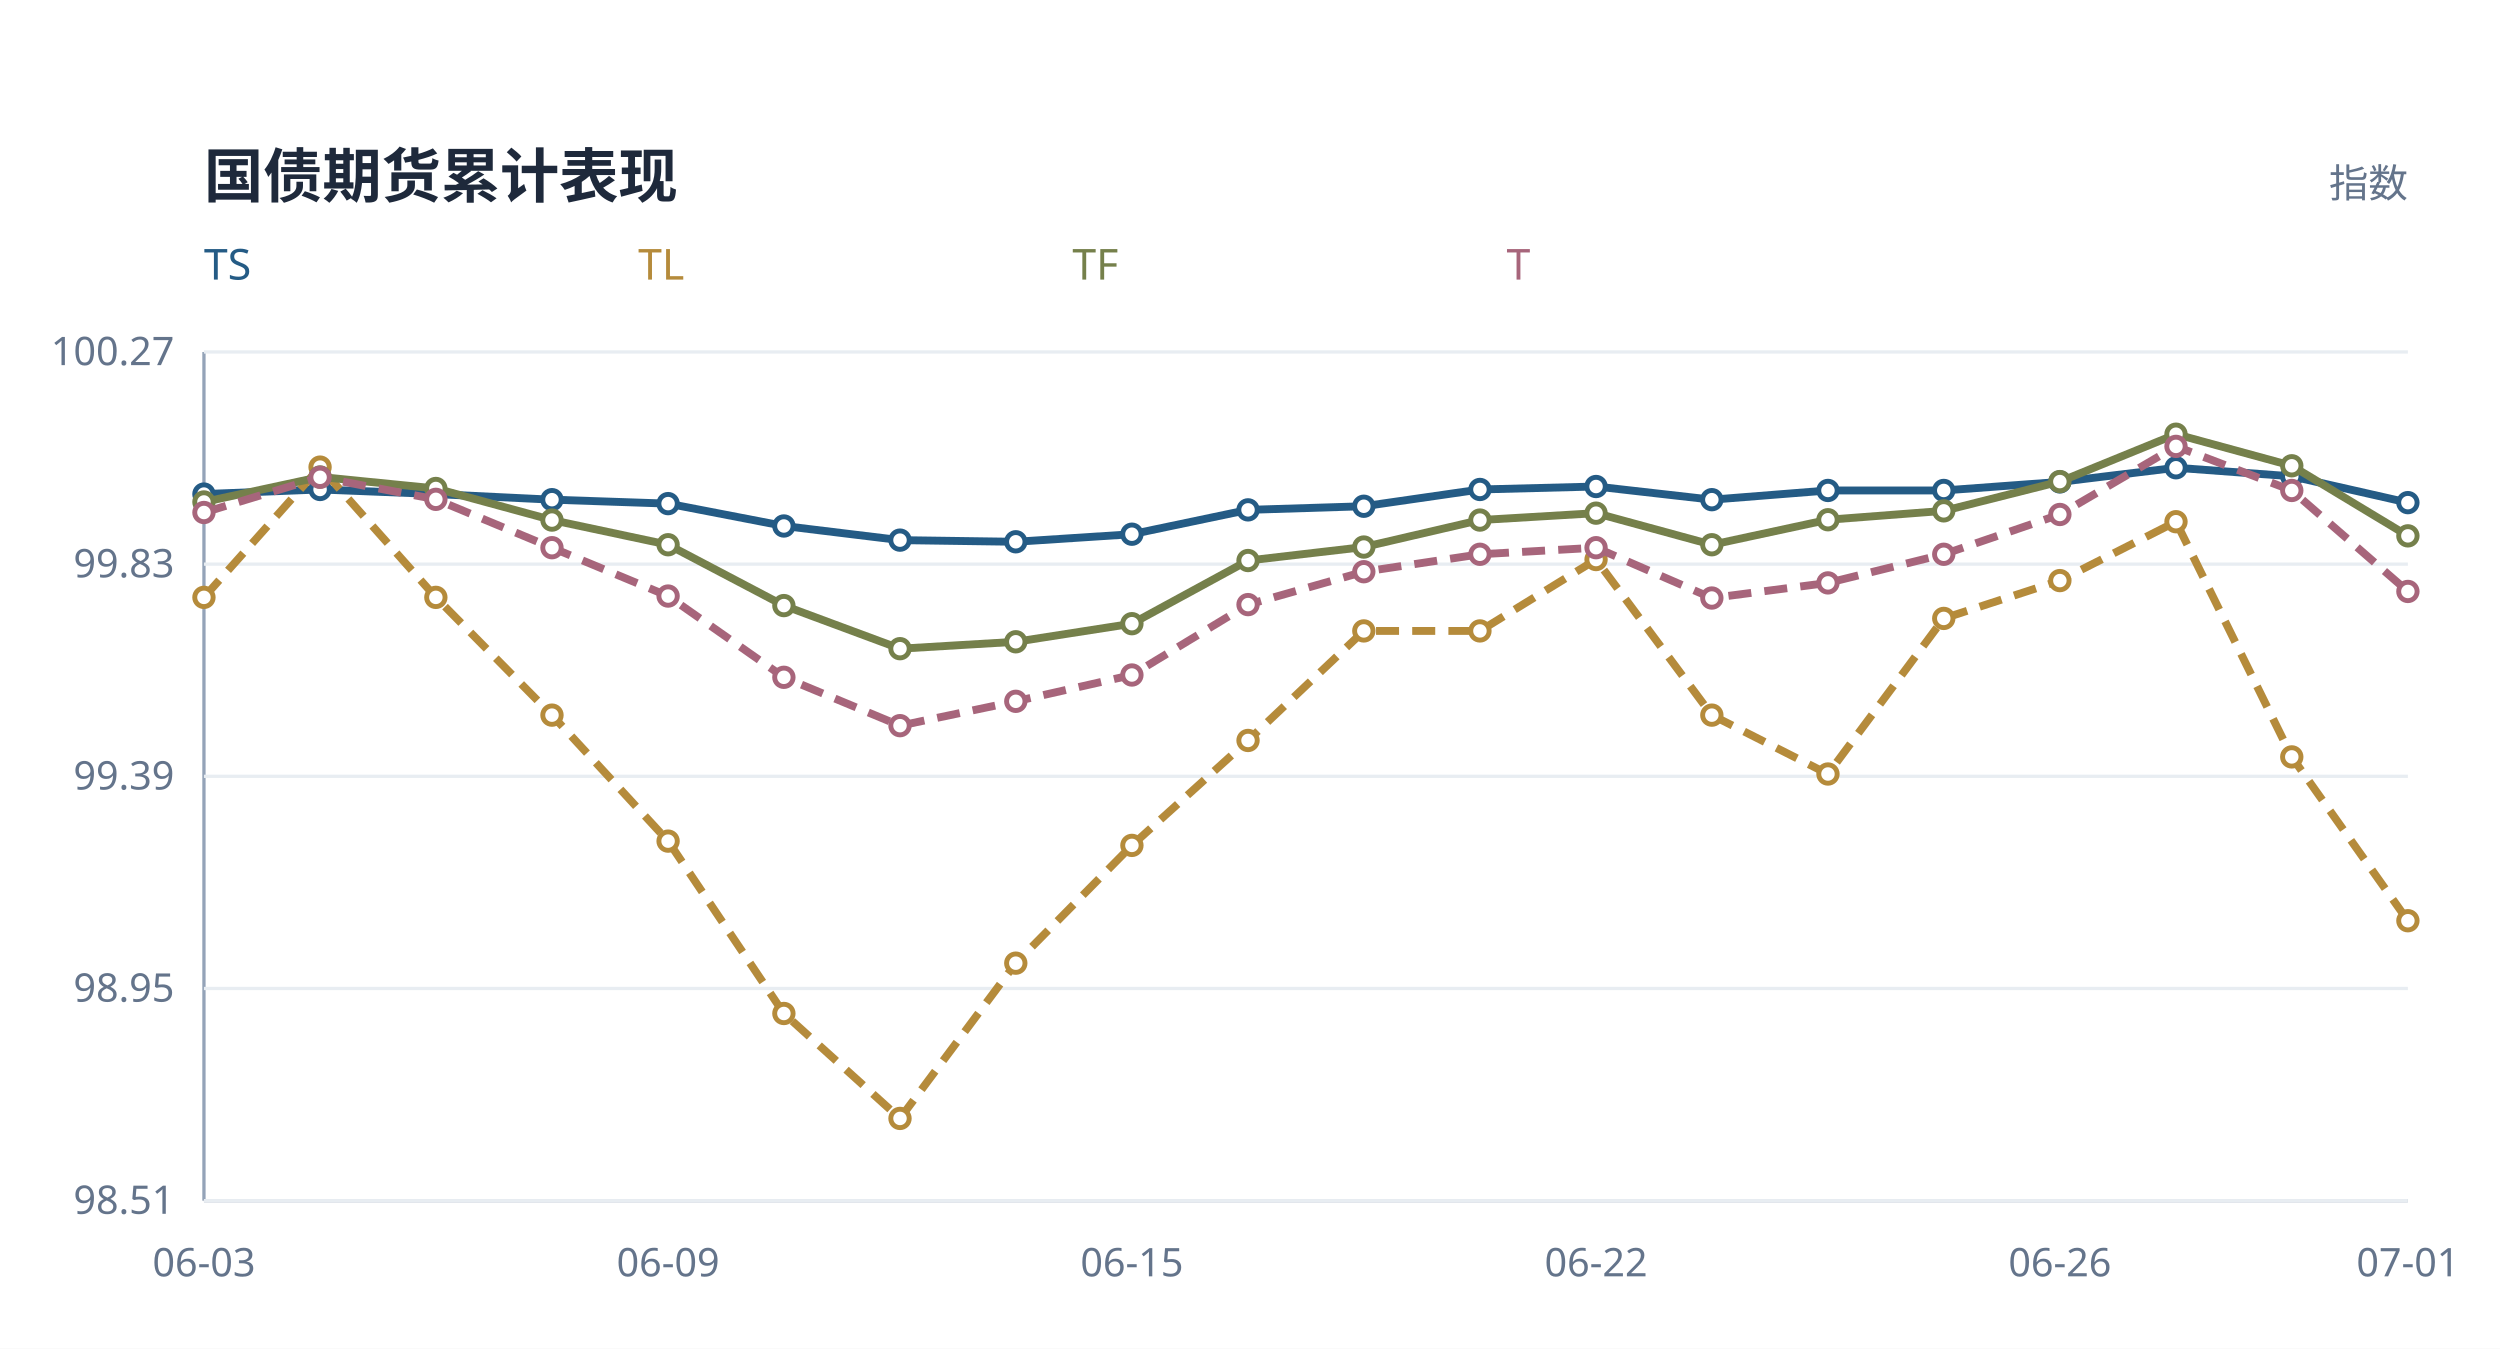
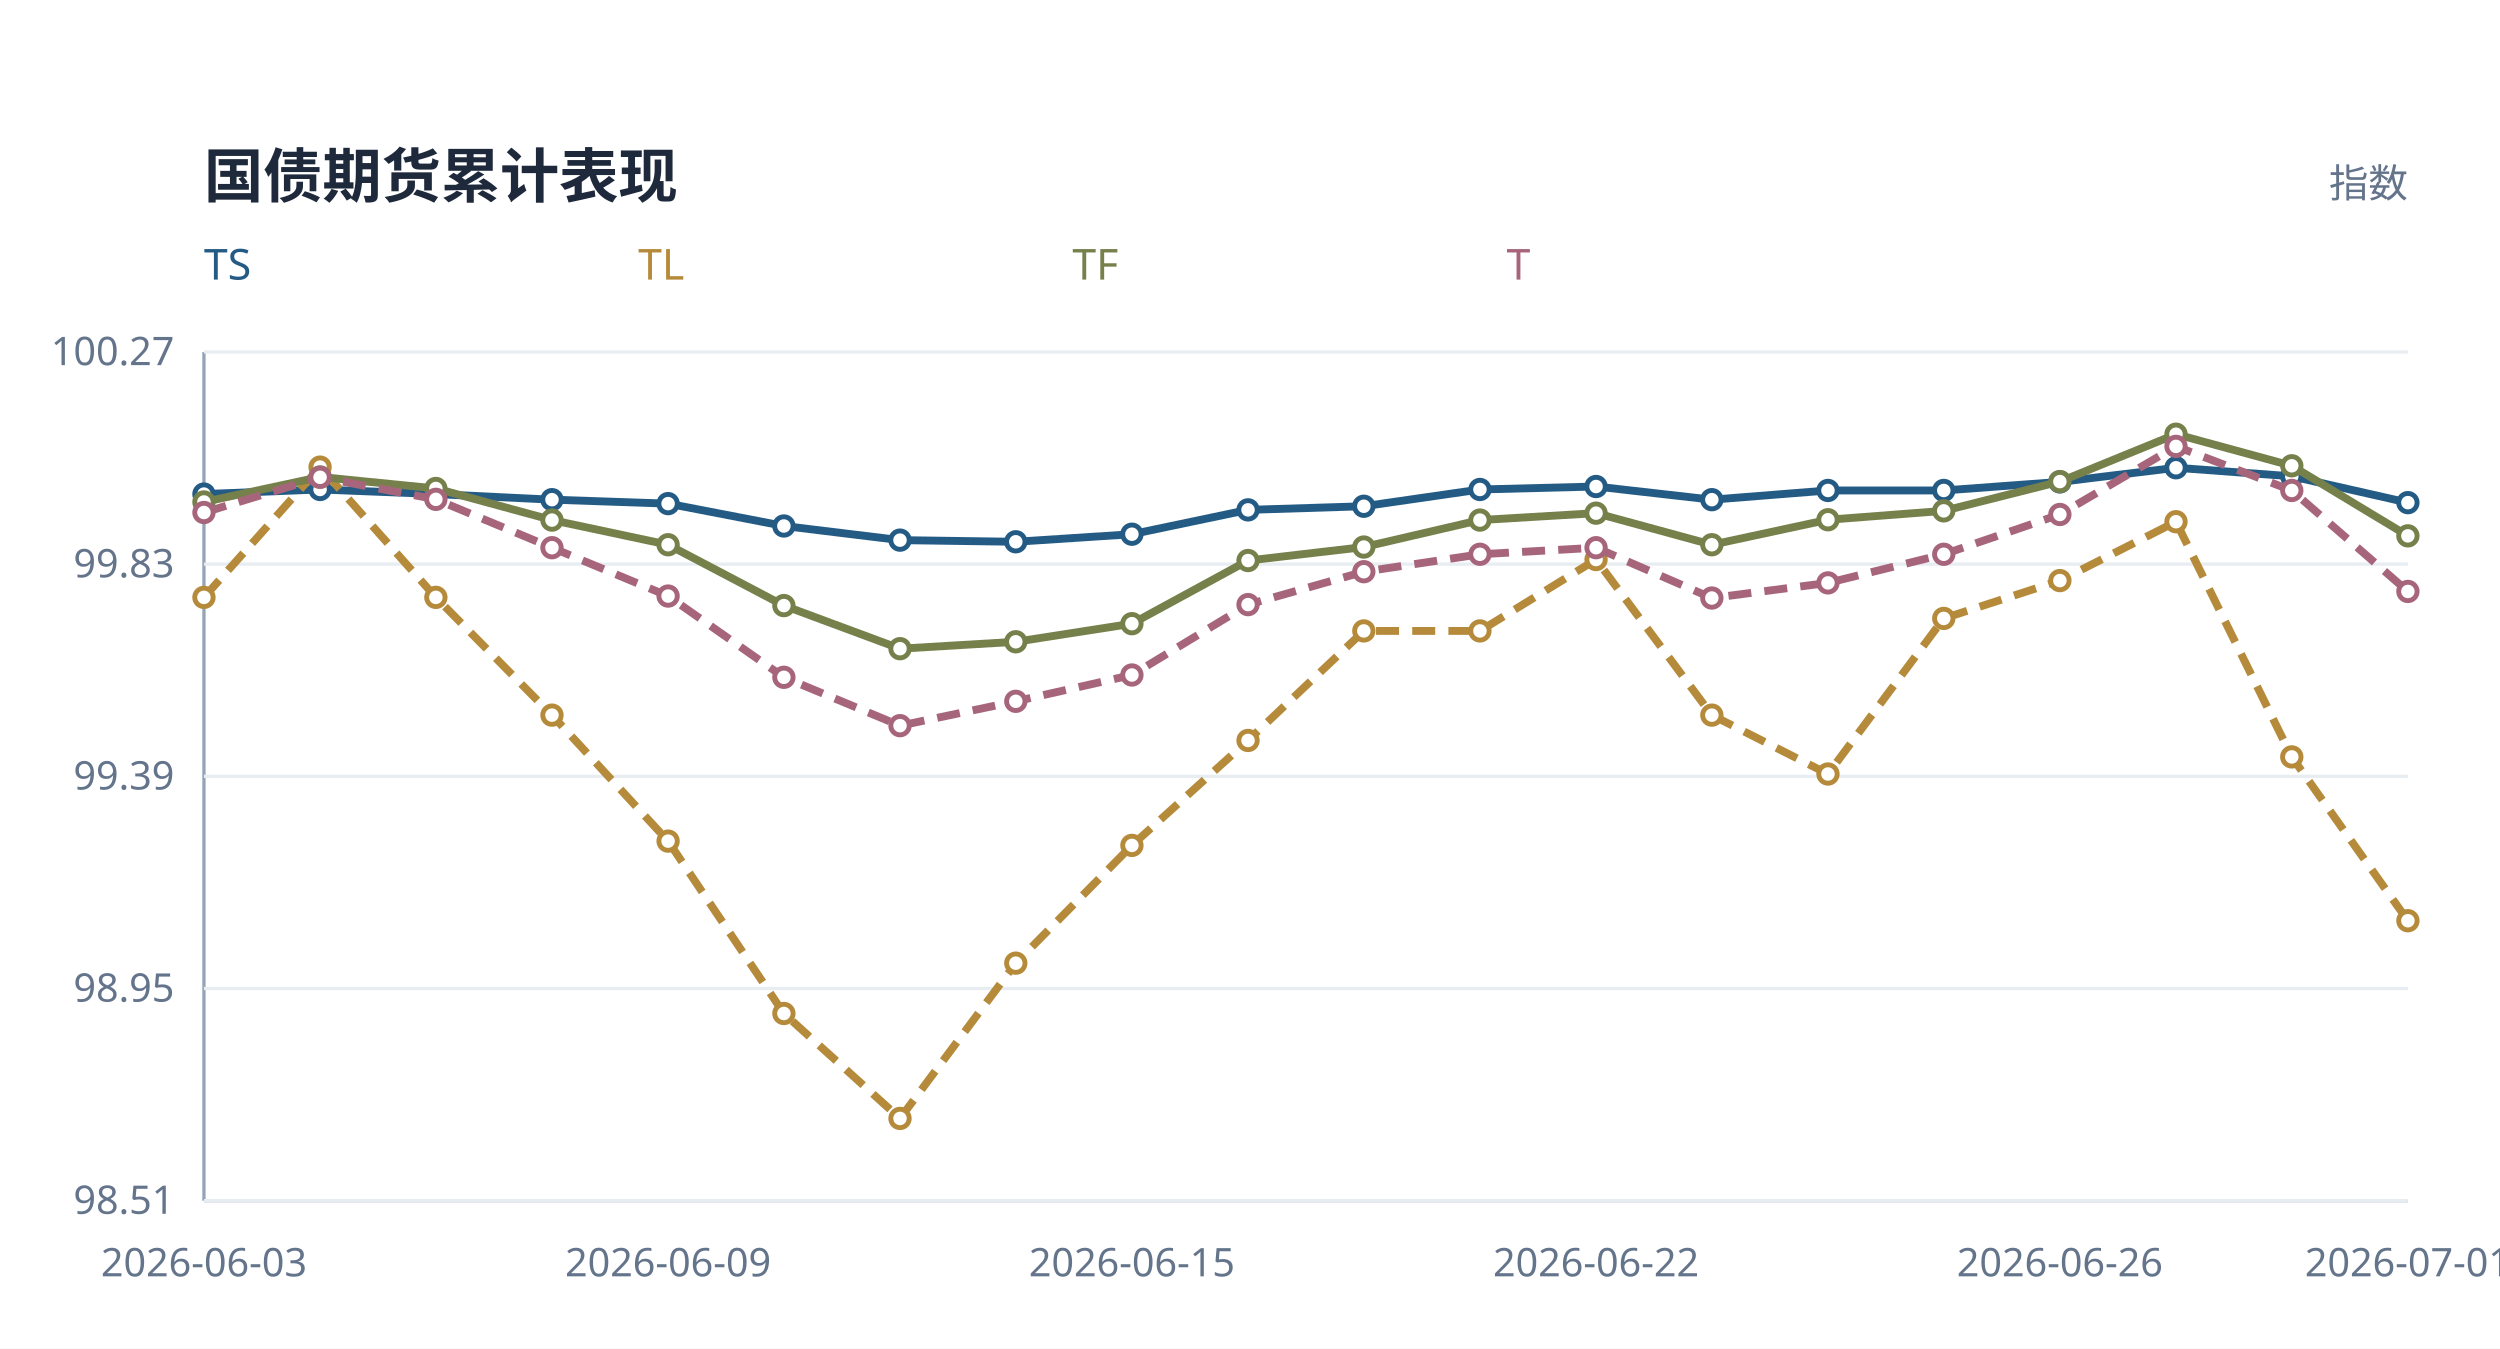
<svg xmlns="http://www.w3.org/2000/svg" width="760" height="410" viewBox="0 0 760 410">
  <rect width="100%" height="100%" fill="white" />
  <text x="62" y="60" font-family="sans-serif" fill="#1e293b" font-size="18" font-weight="600">国债期货累计表现</text>
  <line x1="62" y1="107" x2="62" y2="365" stroke="#94a3b8" />
  <line x1="62" y1="365" x2="732" y2="365" stroke="#94a3b8" />
  <line x1="62" y1="365.0" x2="732" y2="365.0" stroke="#e8edf2" />
  <text x="53" y="369.0" text-anchor="end" font-family="sans-serif" fill="#64748b" font-size="12">98.51</text>
  <line x1="62" y1="300.5" x2="732" y2="300.5" stroke="#e8edf2" />
  <text x="53" y="304.5" text-anchor="end" font-family="sans-serif" fill="#64748b" font-size="12">98.95</text>
  <line x1="62" y1="236.0" x2="732" y2="236.0" stroke="#e8edf2" />
  <text x="53" y="240.0" text-anchor="end" font-family="sans-serif" fill="#64748b" font-size="12">99.39</text>
  <line x1="62" y1="171.5" x2="732" y2="171.5" stroke="#e8edf2" />
  <text x="53" y="175.5" text-anchor="end" font-family="sans-serif" fill="#64748b" font-size="12">99.83</text>
  <line x1="62" y1="107.0" x2="732" y2="107.0" stroke="#e8edf2" />
  <text x="53" y="111.0" text-anchor="end" font-family="sans-serif" fill="#64748b" font-size="12">100.27</text>
  <text x="732" y="60" text-anchor="end" font-family="sans-serif" fill="#64748b" font-size="12">指数</text>
  <polyline points="62.0,150.2 97.3,148.8 132.5,150.2 167.8,151.9 203.1,153.1 238.3,159.9 273.6,164.2 308.8,164.7 344.1,162.4 379.4,155.0 414.6,153.9 449.9,148.8 485.2,147.9 520.4,151.9 555.7,149.1 590.9,149.1 626.2,146.5 661.5,142.2 696.7,144.8 732.0,152.8" fill="none" stroke="#245b85" stroke-width="2.4" />
  <circle cx="62.0" cy="150.2" r="2.8" fill="white" stroke="#245b85" stroke-width="1.5" />
  <circle cx="97.3" cy="148.8" r="2.8" fill="white" stroke="#245b85" stroke-width="1.5" />
  <circle cx="132.5" cy="150.2" r="2.8" fill="white" stroke="#245b85" stroke-width="1.5" />
  <circle cx="167.8" cy="151.9" r="2.8" fill="white" stroke="#245b85" stroke-width="1.5" />
  <circle cx="203.1" cy="153.1" r="2.8" fill="white" stroke="#245b85" stroke-width="1.5" />
  <circle cx="238.3" cy="159.9" r="2.8" fill="white" stroke="#245b85" stroke-width="1.5" />
  <circle cx="273.6" cy="164.2" r="2.8" fill="white" stroke="#245b85" stroke-width="1.5" />
  <circle cx="308.8" cy="164.7" r="2.8" fill="white" stroke="#245b85" stroke-width="1.5" />
  <circle cx="344.1" cy="162.4" r="2.8" fill="white" stroke="#245b85" stroke-width="1.5" />
  <circle cx="379.4" cy="155.0" r="2.8" fill="white" stroke="#245b85" stroke-width="1.5" />
  <circle cx="414.6" cy="153.9" r="2.8" fill="white" stroke="#245b85" stroke-width="1.5" />
  <circle cx="449.9" cy="148.8" r="2.8" fill="white" stroke="#245b85" stroke-width="1.5" />
  <circle cx="485.2" cy="147.9" r="2.8" fill="white" stroke="#245b85" stroke-width="1.5" />
  <circle cx="520.4" cy="151.9" r="2.8" fill="white" stroke="#245b85" stroke-width="1.5" />
  <circle cx="555.7" cy="149.1" r="2.8" fill="white" stroke="#245b85" stroke-width="1.5" />
  <circle cx="590.9" cy="149.1" r="2.8" fill="white" stroke="#245b85" stroke-width="1.5" />
  <circle cx="626.2" cy="146.5" r="2.8" fill="white" stroke="#245b85" stroke-width="1.5" />
  <circle cx="661.5" cy="142.2" r="2.8" fill="white" stroke="#245b85" stroke-width="1.5" />
  <circle cx="696.7" cy="144.8" r="2.8" fill="white" stroke="#245b85" stroke-width="1.5" />
  <circle cx="732.0" cy="152.8" r="2.8" fill="white" stroke="#245b85" stroke-width="1.5" />
  <text x="62" y="85" font-family="sans-serif" font-size="13" fill="#245b85">TS</text>
  <polyline points="62.0,181.6 97.3,142.0 132.5,181.6 167.8,217.4 203.1,255.7 238.3,308.1 273.6,340.0 308.8,292.8 344.1,257.0 379.4,225.1 414.6,191.8 449.9,191.8 485.2,170.1 520.4,217.4 555.7,235.3 590.9,188.0 626.2,176.5 661.5,158.6 696.7,230.1 732.0,279.9" fill="none" stroke="#b58b3b" stroke-width="2.4" stroke-dasharray="7 4" />
  <circle cx="62.0" cy="181.6" r="2.8" fill="white" stroke="#b58b3b" stroke-width="1.5" />
  <circle cx="97.3" cy="142.0" r="2.8" fill="white" stroke="#b58b3b" stroke-width="1.5" />
  <circle cx="132.5" cy="181.6" r="2.8" fill="white" stroke="#b58b3b" stroke-width="1.5" />
  <circle cx="167.8" cy="217.4" r="2.8" fill="white" stroke="#b58b3b" stroke-width="1.5" />
  <circle cx="203.1" cy="255.7" r="2.8" fill="white" stroke="#b58b3b" stroke-width="1.5" />
  <circle cx="238.3" cy="308.1" r="2.8" fill="white" stroke="#b58b3b" stroke-width="1.5" />
  <circle cx="273.6" cy="340.0" r="2.8" fill="white" stroke="#b58b3b" stroke-width="1.5" />
  <circle cx="308.8" cy="292.8" r="2.8" fill="white" stroke="#b58b3b" stroke-width="1.5" />
  <circle cx="344.1" cy="257.0" r="2.8" fill="white" stroke="#b58b3b" stroke-width="1.5" />
  <circle cx="379.4" cy="225.1" r="2.8" fill="white" stroke="#b58b3b" stroke-width="1.5" />
  <circle cx="414.6" cy="191.8" r="2.8" fill="white" stroke="#b58b3b" stroke-width="1.5" />
  <circle cx="449.9" cy="191.8" r="2.8" fill="white" stroke="#b58b3b" stroke-width="1.5" />
  <circle cx="485.2" cy="170.1" r="2.8" fill="white" stroke="#b58b3b" stroke-width="1.5" />
  <circle cx="520.4" cy="217.4" r="2.8" fill="white" stroke="#b58b3b" stroke-width="1.5" />
  <circle cx="555.7" cy="235.3" r="2.8" fill="white" stroke="#b58b3b" stroke-width="1.5" />
  <circle cx="590.9" cy="188.0" r="2.8" fill="white" stroke="#b58b3b" stroke-width="1.5" />
  <circle cx="626.2" cy="176.5" r="2.8" fill="white" stroke="#b58b3b" stroke-width="1.5" />
  <circle cx="661.5" cy="158.6" r="2.8" fill="white" stroke="#b58b3b" stroke-width="1.5" />
  <circle cx="696.7" cy="230.1" r="2.8" fill="white" stroke="#b58b3b" stroke-width="1.5" />
  <circle cx="732.0" cy="279.9" r="2.8" fill="white" stroke="#b58b3b" stroke-width="1.5" />
  <text x="194" y="85" font-family="sans-serif" font-size="13" fill="#b58b3b">TL</text>
  <polyline points="62.0,152.6 97.3,145.0 132.5,148.5 167.8,158.1 203.1,165.6 238.3,184.1 273.6,197.2 308.8,195.1 344.1,189.6 379.4,170.4 414.6,166.3 449.9,158.1 485.2,156.0 520.4,165.6 555.7,158.0 590.9,155.3 626.2,146.4 661.5,132.0 696.7,141.6 732.0,162.9" fill="none" stroke="#75804b" stroke-width="2.4" />
  <circle cx="62.0" cy="152.6" r="2.8" fill="white" stroke="#75804b" stroke-width="1.5" />
  <circle cx="97.3" cy="145.0" r="2.8" fill="white" stroke="#75804b" stroke-width="1.5" />
  <circle cx="132.5" cy="148.5" r="2.8" fill="white" stroke="#75804b" stroke-width="1.5" />
  <circle cx="167.8" cy="158.1" r="2.8" fill="white" stroke="#75804b" stroke-width="1.5" />
  <circle cx="203.1" cy="165.6" r="2.8" fill="white" stroke="#75804b" stroke-width="1.5" />
  <circle cx="238.3" cy="184.1" r="2.8" fill="white" stroke="#75804b" stroke-width="1.5" />
  <circle cx="273.6" cy="197.2" r="2.8" fill="white" stroke="#75804b" stroke-width="1.5" />
  <circle cx="308.8" cy="195.1" r="2.8" fill="white" stroke="#75804b" stroke-width="1.5" />
  <circle cx="344.1" cy="189.6" r="2.8" fill="white" stroke="#75804b" stroke-width="1.5" />
  <circle cx="379.4" cy="170.4" r="2.8" fill="white" stroke="#75804b" stroke-width="1.5" />
  <circle cx="414.6" cy="166.3" r="2.8" fill="white" stroke="#75804b" stroke-width="1.5" />
  <circle cx="449.9" cy="158.1" r="2.8" fill="white" stroke="#75804b" stroke-width="1.5" />
  <circle cx="485.2" cy="156.0" r="2.8" fill="white" stroke="#75804b" stroke-width="1.5" />
  <circle cx="520.4" cy="165.6" r="2.8" fill="white" stroke="#75804b" stroke-width="1.5" />
  <circle cx="555.7" cy="158.0" r="2.8" fill="white" stroke="#75804b" stroke-width="1.5" />
  <circle cx="590.9" cy="155.3" r="2.8" fill="white" stroke="#75804b" stroke-width="1.5" />
  <circle cx="626.2" cy="146.4" r="2.8" fill="white" stroke="#75804b" stroke-width="1.5" />
  <circle cx="661.5" cy="132.0" r="2.8" fill="white" stroke="#75804b" stroke-width="1.5" />
  <circle cx="696.7" cy="141.6" r="2.8" fill="white" stroke="#75804b" stroke-width="1.5" />
  <circle cx="732.0" cy="162.9" r="2.8" fill="white" stroke="#75804b" stroke-width="1.5" />
  <text x="326" y="85" font-family="sans-serif" font-size="13" fill="#75804b">TF</text>
  <polyline points="62.0,155.8 97.3,145.1 132.5,151.8 167.8,166.5 203.1,181.2 238.3,205.9 273.6,220.6 308.8,213.2 344.1,205.2 379.4,183.8 414.6,173.8 449.9,168.5 485.2,166.5 520.4,181.8 555.7,177.2 590.9,168.5 626.2,156.4 661.5,135.7 696.7,149.1 732.0,179.8" fill="none" stroke="#a7657b" stroke-width="2.4" stroke-dasharray="7 4" />
  <circle cx="62.0" cy="155.8" r="2.8" fill="white" stroke="#a7657b" stroke-width="1.5" />
  <circle cx="97.3" cy="145.1" r="2.8" fill="white" stroke="#a7657b" stroke-width="1.5" />
  <circle cx="132.5" cy="151.8" r="2.8" fill="white" stroke="#a7657b" stroke-width="1.5" />
  <circle cx="167.8" cy="166.5" r="2.8" fill="white" stroke="#a7657b" stroke-width="1.5" />
  <circle cx="203.1" cy="181.2" r="2.8" fill="white" stroke="#a7657b" stroke-width="1.5" />
  <circle cx="238.3" cy="205.9" r="2.8" fill="white" stroke="#a7657b" stroke-width="1.5" />
  <circle cx="273.6" cy="220.6" r="2.8" fill="white" stroke="#a7657b" stroke-width="1.5" />
  <circle cx="308.8" cy="213.2" r="2.8" fill="white" stroke="#a7657b" stroke-width="1.5" />
  <circle cx="344.1" cy="205.2" r="2.8" fill="white" stroke="#a7657b" stroke-width="1.5" />
  <circle cx="379.4" cy="183.8" r="2.8" fill="white" stroke="#a7657b" stroke-width="1.5" />
  <circle cx="414.6" cy="173.8" r="2.8" fill="white" stroke="#a7657b" stroke-width="1.5" />
  <circle cx="449.9" cy="168.5" r="2.8" fill="white" stroke="#a7657b" stroke-width="1.5" />
  <circle cx="485.2" cy="166.5" r="2.8" fill="white" stroke="#a7657b" stroke-width="1.5" />
  <circle cx="520.4" cy="181.8" r="2.8" fill="white" stroke="#a7657b" stroke-width="1.5" />
  <circle cx="555.7" cy="177.2" r="2.8" fill="white" stroke="#a7657b" stroke-width="1.5" />
  <circle cx="590.9" cy="168.5" r="2.8" fill="white" stroke="#a7657b" stroke-width="1.5" />
  <circle cx="626.2" cy="156.4" r="2.8" fill="white" stroke="#a7657b" stroke-width="1.5" />
  <circle cx="661.5" cy="135.7" r="2.8" fill="white" stroke="#a7657b" stroke-width="1.5" />
  <circle cx="696.7" cy="149.1" r="2.8" fill="white" stroke="#a7657b" stroke-width="1.5" />
  <circle cx="732.0" cy="179.8" r="2.8" fill="white" stroke="#a7657b" stroke-width="1.5" />
  <text x="458" y="85" font-family="sans-serif" font-size="13" fill="#a7657b">T</text>
-   <text x="62.0" y="388" text-anchor="middle" font-family="sans-serif" fill="#64748b" font-size="12">06-03</text>
-   <text x="203.1" y="388" text-anchor="middle" font-family="sans-serif" fill="#64748b" font-size="12">06-09</text>
-   <text x="344.1" y="388" text-anchor="middle" font-family="sans-serif" fill="#64748b" font-size="12">06-15</text>
-   <text x="485.2" y="388" text-anchor="middle" font-family="sans-serif" fill="#64748b" font-size="12">06-22</text>
-   <text x="626.2" y="388" text-anchor="middle" font-family="sans-serif" fill="#64748b" font-size="12">06-26</text>
-   <text x="732.0" y="388" text-anchor="middle" font-family="sans-serif" fill="#64748b" font-size="12">07-01</text>
+   <text x="62.0" y="388" text-anchor="middle" font-family="sans-serif" fill="#64748b" font-size="12">2026-06-03</text>
+   <text x="203.1" y="388" text-anchor="middle" font-family="sans-serif" fill="#64748b" font-size="12">2026-06-09</text>
+   <text x="344.1" y="388" text-anchor="middle" font-family="sans-serif" fill="#64748b" font-size="12">2026-06-15</text>
+   <text x="485.2" y="388" text-anchor="middle" font-family="sans-serif" fill="#64748b" font-size="12">2026-06-22</text>
+   <text x="626.2" y="388" text-anchor="middle" font-family="sans-serif" fill="#64748b" font-size="12">2026-06-26</text>
+   <text x="732.0" y="388" text-anchor="middle" font-family="sans-serif" fill="#64748b" font-size="12">2026-07-01</text>
</svg>
